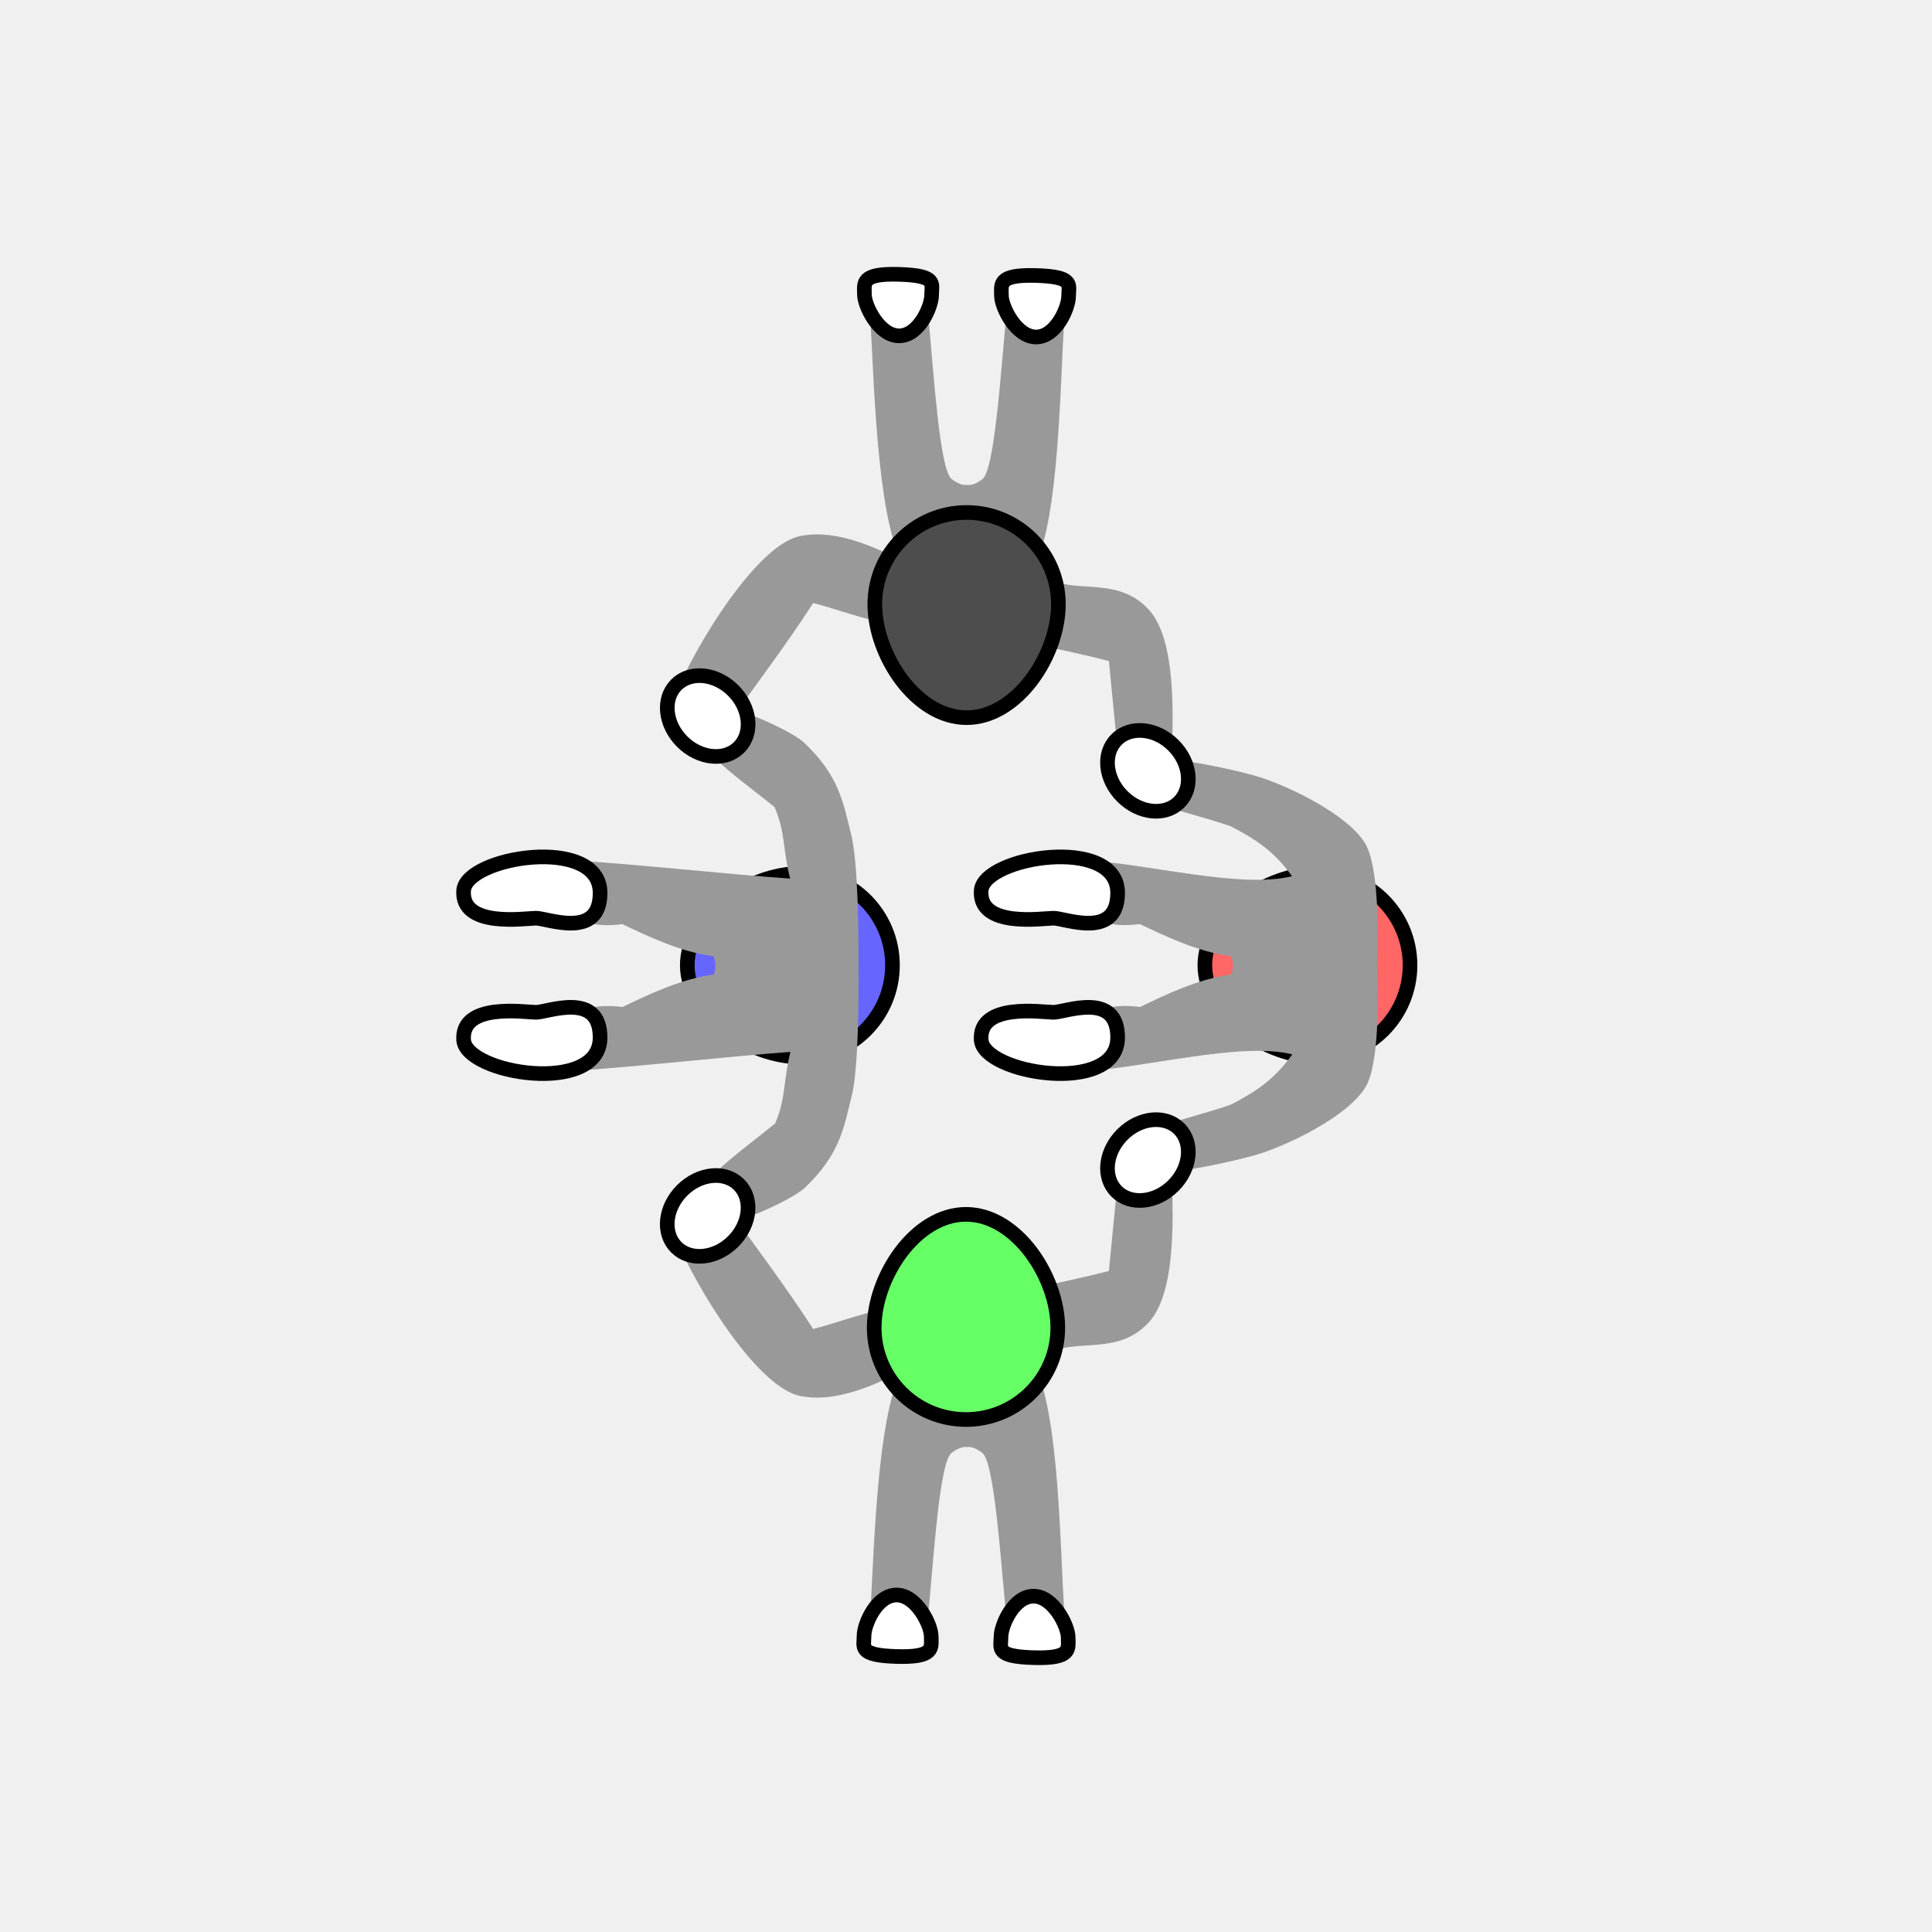
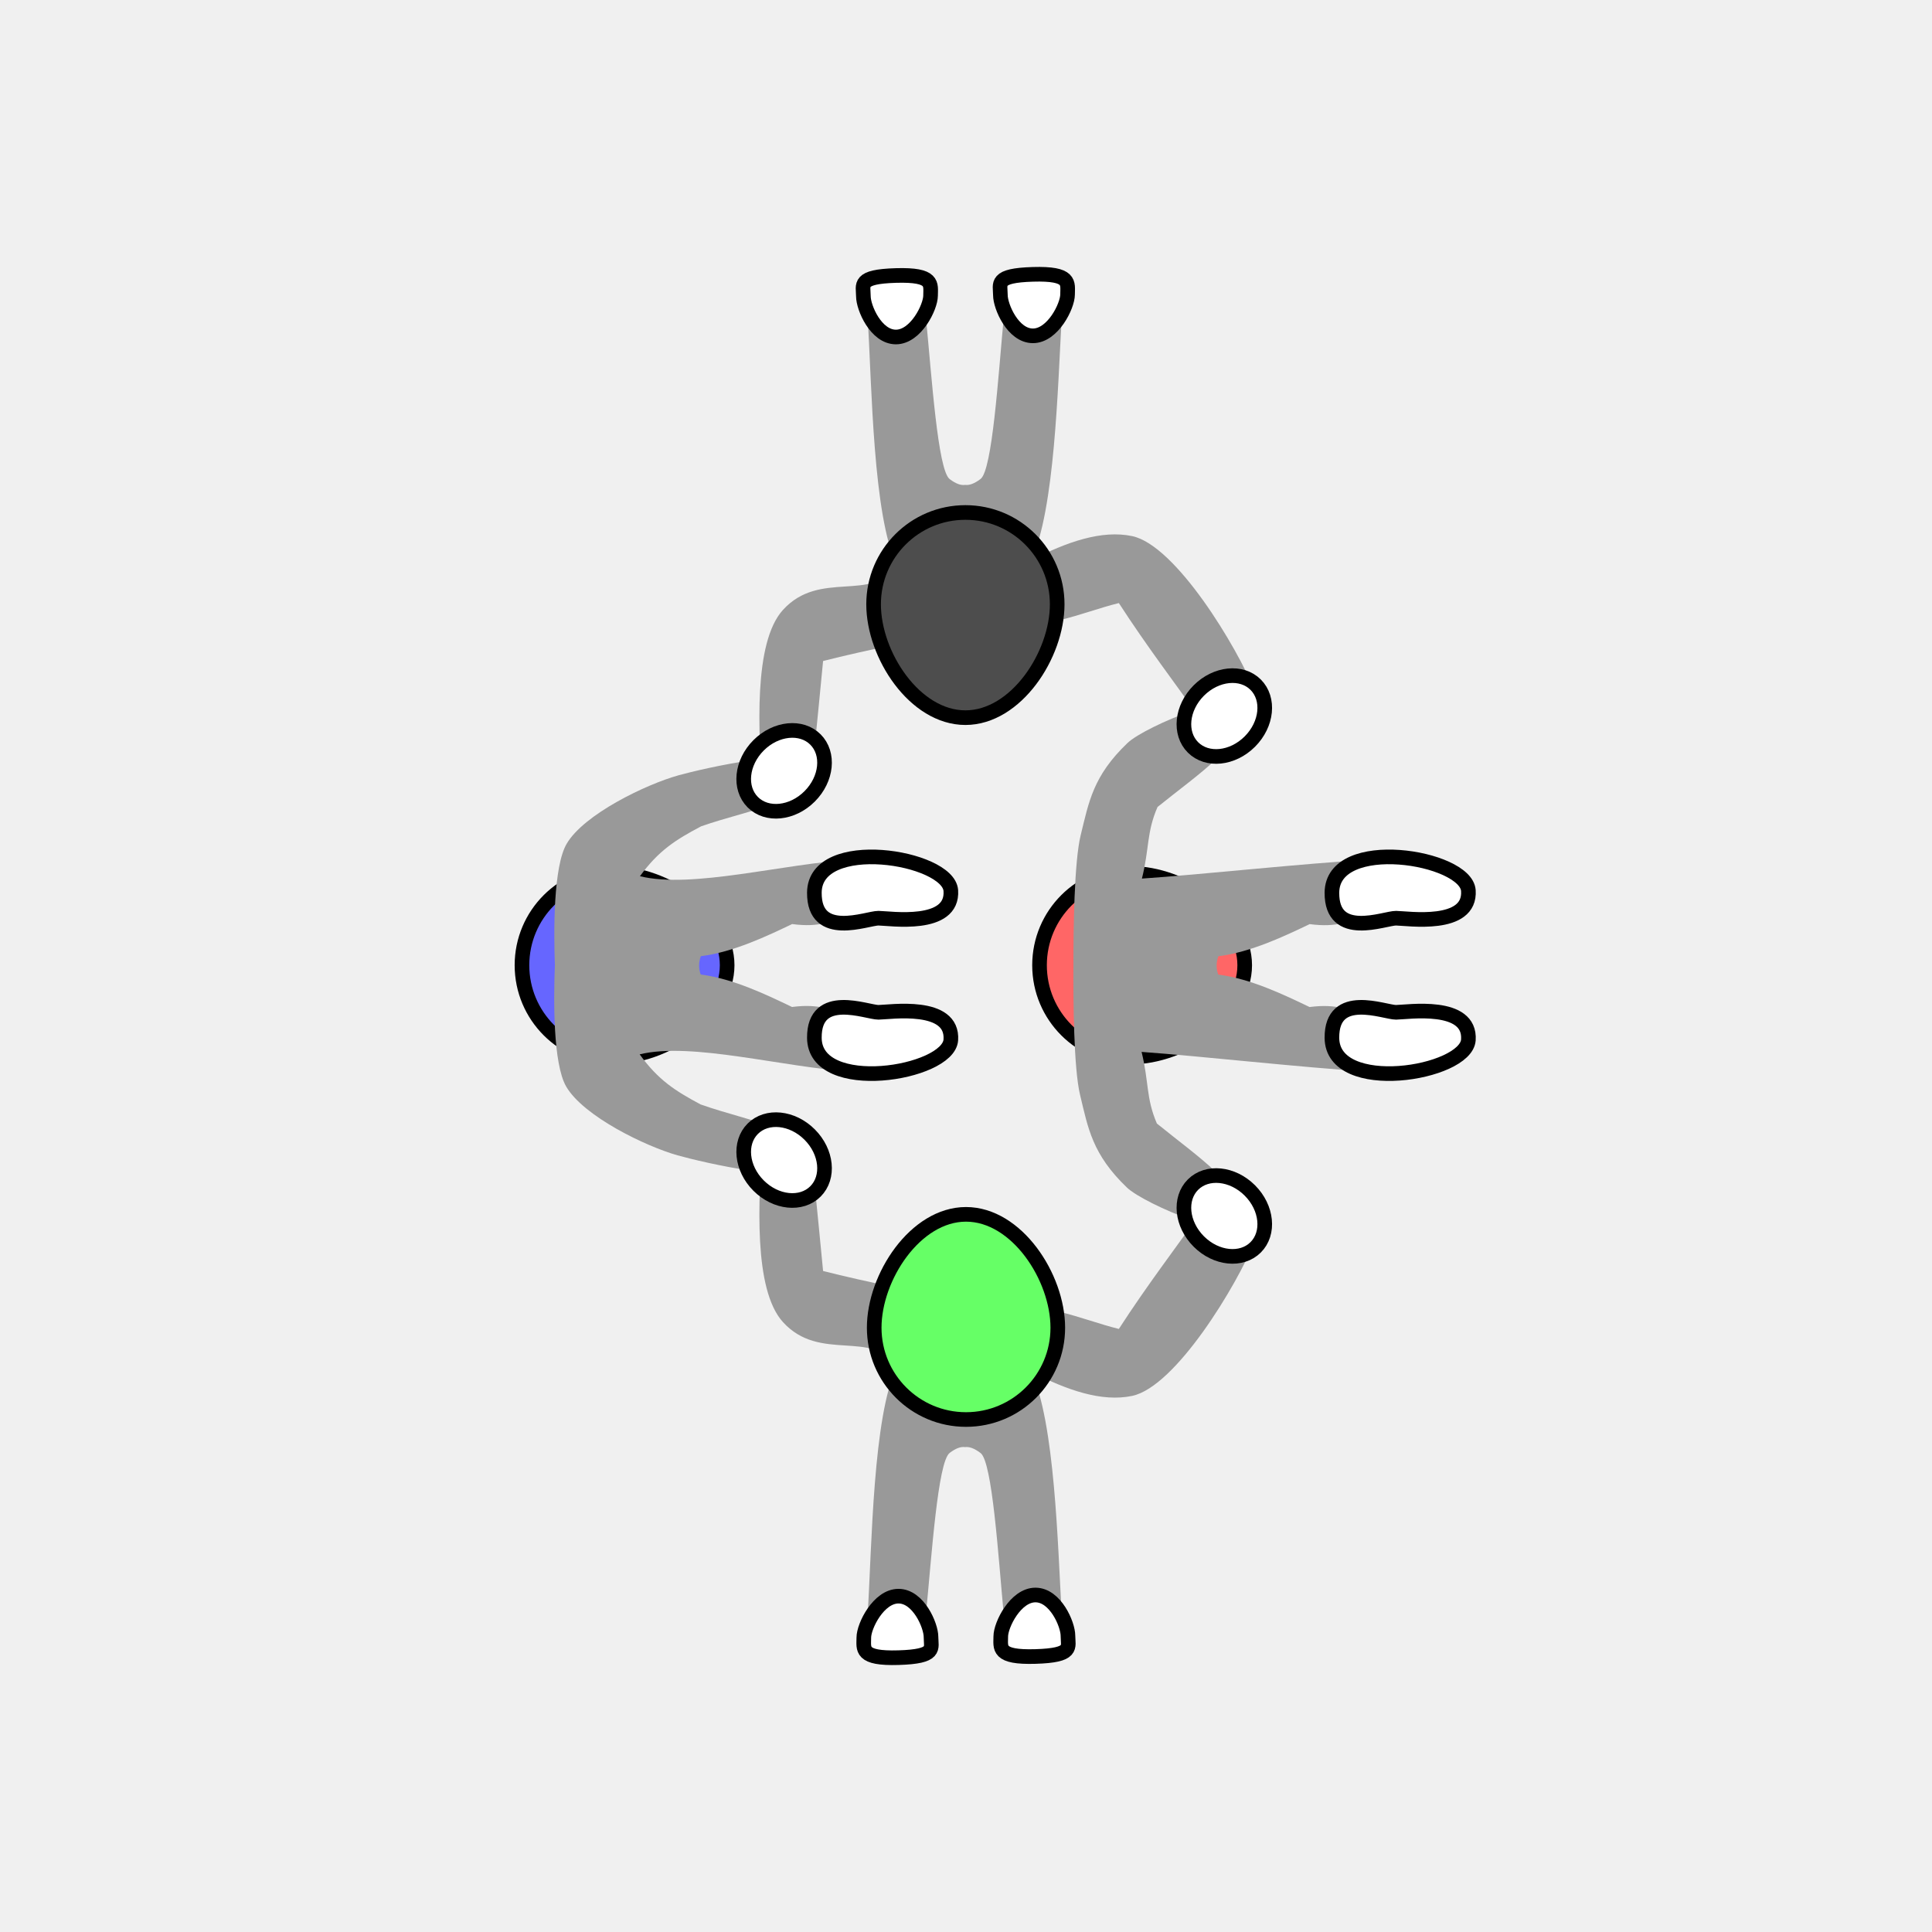
<svg xmlns="http://www.w3.org/2000/svg" width="35mm" height="35mm" viewBox="0 0 35 35" version="1.1" id="svg1" xml:space="preserve">
  <defs id="defs1" />
  <g id="layer1">
-     <path style="fill:#999999;fill-opacity:1;stroke:none;stroke-width:0.265;stroke-dasharray:none;stroke-opacity:1" d="m 16.274,29.507 c -0.262,0.004 -0.518,-0.082 -0.508,-0.262 0.072,-1.252 0.124,-3.49 0.553,-4.395 -0.652,0.337 -1.281,0.553 -1.829,0.438 -0.788,-0.166 -1.898,-2.001 -2.23,-2.823 -0.141,-0.35 0.669,-0.949 0.93,-0.579 0.532,0.752 1.019,1.383 1.541,2.189 0.706,-0.175 1.288,-0.501 2.782,-0.501 0.662,-0.125 1.809,-0.352 2.576,-0.549 0,0 0.133,-1.398 0.23,-2.305 0.446,-0.081 0.498,-0.135 0.867,-0.055 0.072,1.068 0.171,2.692 -0.371,3.287 -0.668,0.734 -1.625,0.124 -2.061,0.805 0.432,0.904 0.45,3.23 0.527,4.482 0.022,0.359 -1.022,0.346 -1.057,-0.012 -0.101,-1.03 -0.213,-2.744 -0.428,-2.906 -0.121,-0.092 -0.211,-0.116 -0.279,-0.105 -0.068,-0.01 -0.16,0.015 -0.281,0.107 -0.214,0.163 -0.321,1.876 -0.418,2.906 -0.017,0.179 -0.285,0.273 -0.547,0.277 z" id="path4-6-0" />
-     <path style="fill:#999999;fill-opacity:1;stroke:none;stroke-width:0.265;stroke-dasharray:none;stroke-opacity:1" d="m 16.274,5.493 c -0.262,-0.004 -0.518,0.082 -0.508,0.262 0.072,1.252 0.124,3.49 0.553,4.395 -0.652,-0.337 -1.281,-0.553 -1.829,-0.438 -0.788,0.166 -1.898,2.001 -2.23,2.823 -0.141,0.35 0.669,0.949 0.93,0.579 0.532,-0.752 1.019,-1.383 1.541,-2.189 0.706,0.175 1.288,0.501 2.782,0.501 0.662,0.125 1.809,0.352 2.576,0.549 0,0 0.133,1.398 0.23,2.305 0.446,0.081 0.498,0.135 0.867,0.055 0.072,-1.068 0.171,-2.692 -0.371,-3.287 -0.668,-0.734 -1.625,-0.124 -2.061,-0.805 0.432,-0.904 0.45,-3.23 0.527,-4.482 0.022,-0.359 -1.022,-0.346 -1.057,0.012 C 18.126,6.803 18.014,8.516 17.799,8.679 17.678,8.771 17.588,8.795 17.52,8.784 17.452,8.795 17.36,8.769 17.239,8.677 17.025,8.514 16.918,6.801 16.821,5.771 16.804,5.592 16.536,5.497 16.274,5.493 Z" id="path4-6" />
-     <path id="path1-3" style="fill:#4d4d4d;fill-opacity:1;stroke:#000000;stroke-width:0.265" d="m 19.174,10.947 c 0,0.918 -0.744,2.054 -1.663,2.054 -0.918,0 -1.663,-1.136 -1.663,-2.054 0,-0.918 0.744,-1.663 1.663,-1.663 0.918,0 1.663,0.744 1.663,1.663 z" />
-     <path id="path1-7-1-1" style="fill:#ffffff;stroke:#000000;stroke-width:0.265;stroke-dasharray:none" d="m 16.877,5.346 c 0,0.207 -0.228,0.738 -0.589,0.738 -0.361,0 -0.628,-0.542 -0.628,-0.749 0,-0.207 -0.07,-0.386 0.628,-0.365 0.698,0.021 0.589,0.168 0.589,0.375 z" />
-     <path id="path1-7-1-9-7" style="fill:#ffffff;stroke:#000000;stroke-width:0.265;stroke-dasharray:none" d="m 19.359,5.367 c 0,0.207 -0.228,0.738 -0.589,0.738 -0.361,0 -0.628,-0.542 -0.628,-0.749 0,-0.207 -0.07,-0.386 0.628,-0.365 0.698,0.021 0.589,0.168 0.589,0.375 z" />
-     <path id="path1-3-0" style="fill:#6666ff;fill-opacity:1;stroke:#000000;stroke-width:0.265" d="m 14.505,19.149 c -0.918,0 -2.054,-0.744 -2.054,-1.663 0,-0.918 1.136,-1.663 2.054,-1.663 0.918,0 1.663,0.744 1.663,1.663 0,0.918 -0.744,1.663 -1.663,1.663 z" />
-     <path style="fill:#999999;fill-opacity:1;stroke:none;stroke-width:0.265;stroke-dasharray:none;stroke-opacity:1" d="m 16.191,8.904 c -0.292,-0.008 -0.617,0.099 -0.605,0.301 0.072,1.252 0.272,3.06 0.344,4.135 -0.547,-0.137 -0.836,-0.082 -1.297,-0.283 -0.606,-0.749 -1.149,-1.598 -1.781,-1.582 -0.425,0.011 0.311,1.8 0.621,2.125 0.598,0.627 1.069,0.701 1.674,0.85 0.478,0.117 1.706,0.132 2.35,0.131 0.644,0.004 1.875,-0.005 2.354,-0.121 0.605,-0.146 1.073,-0.221 1.674,-0.846 0.312,-0.324 1.055,-2.111 0.631,-2.123 -0.633,-0.019 -1.18,0.831 -1.789,1.578 -0.462,0.199 -0.749,0.142 -1.297,0.277 0.076,-1.074 0.282,-2.881 0.359,-4.133 0.022,-0.359 -1.02,-0.424 -1.055,-0.066 -0.05,0.515 -0.184,0.627 -0.117,1.156 -0.217,0.453 -0.512,1.061 -0.588,1.654 -0.059,0.022 -0.115,0.03 -0.166,0.029 -0.051,9.3e-5 -0.107,-0.009 -0.166,-0.031 -0.074,-0.593 -0.366,-1.201 -0.582,-1.654 0.069,-0.529 -0.065,-0.641 -0.113,-1.156 -0.015,-0.156 -0.222,-0.234 -0.449,-0.24 z" id="path4-6-3-2" transform="matrix(0,1,1,0,0.973121,-0.013699)" />
-     <path id="path1-7-1-1-4" style="fill:#ffffff;stroke:#000000;stroke-width:0.265;stroke-dasharray:none" d="m 8.399,16.132 c -0.048,0.683 1.103,0.504 1.31,0.502 0.207,-0.002 1.168,0.396 1.162,-0.463 -0.007,-1.043 -2.428,-0.653 -2.472,-0.038 z" />
-     <path id="path1-7-1-1-4-5" style="fill:#ffffff;stroke:#000000;stroke-width:0.265;stroke-dasharray:none" d="m 8.399,18.841 c -0.048,-0.683 1.103,-0.504 1.31,-0.502 0.207,0.002 1.168,-0.396 1.162,0.463 -0.007,1.043 -2.428,0.653 -2.472,0.038 z" />
-     <path id="path1-3-1" style="fill:#66ff66;fill-opacity:1;stroke:#000000;stroke-width:0.265" d="m 15.837,24.053 c 0,-0.918 0.744,-2.054 1.663,-2.054 0.918,0 1.663,1.136 1.663,2.054 0,0.918 -0.744,1.663 -1.663,1.663 -0.918,0 -1.663,-0.744 -1.663,-1.663 z" />
-     <path id="path1-7-1-1-0" style="fill:#ffffff;stroke:#000000;stroke-width:0.265;stroke-dasharray:none" d="m 18.134,29.654 c 0,-0.207 0.228,-0.738 0.589,-0.738 0.361,0 0.628,0.542 0.628,0.749 0,0.207 0.07,0.386 -0.628,0.365 -0.698,-0.021 -0.589,-0.168 -0.589,-0.375 z" />
-     <path id="path1-7-1-9-7-3" style="fill:#ffffff;stroke:#000000;stroke-width:0.265;stroke-dasharray:none" d="m 15.653,29.633 c 0,-0.207 0.228,-0.738 0.589,-0.738 0.361,0 0.628,0.542 0.628,0.749 0,0.207 0.07,0.386 -0.628,0.365 -0.698,-0.021 -0.589,-0.168 -0.589,-0.375 z" />
-     <path id="path1-3-0-4" style="fill:#ff6666;fill-opacity:1;stroke:#000000;stroke-width:0.265" d="m 23.881,19.149 c -0.918,0 -2.054,-0.744 -2.054,-1.663 0,-0.918 1.136,-1.663 2.054,-1.663 0.918,0 1.663,0.744 1.663,1.663 0,0.918 -0.744,1.663 -1.663,1.663 z" />
-     <path style="fill:#999999;fill-opacity:1;stroke:none;stroke-width:0.265;stroke-dasharray:none;stroke-opacity:1" d="m 16.191,8.904 c -0.292,-0.008 -0.617,0.099 -0.605,0.301 0.072,1.252 0.534,2.908 0.301,3.852 -0.46,-0.333 -0.661,-0.647 -0.904,-1.109 -0.323,-0.924 -0.432,-1.969 -1.064,-1.953 -0.425,0.011 0.02,1.934 0.141,2.367 0.163,0.583 0.703,1.709 1.24,2.023 0.412,0.241 1.574,0.236 2.197,0.213 0.624,0.025 1.788,0.035 2.201,-0.205 0.538,-0.313 1.081,-1.435 1.246,-2.018 0.122,-0.433 0.575,-2.357 0.15,-2.369 -0.633,-0.019 -0.746,1.029 -1.072,1.951 -0.245,0.461 -0.447,0.774 -0.908,1.105 -0.23,-0.945 0.237,-2.597 0.314,-3.85 0.022,-0.359 -1.02,-0.424 -1.055,-0.066 -0.05,0.515 -0.184,0.627 -0.117,1.156 -0.217,0.453 -0.512,1.061 -0.588,1.654 -0.059,0.022 -0.115,0.03 -0.166,0.029 -0.051,9.3e-5 -0.107,-0.009 -0.166,-0.031 -0.074,-0.593 -0.366,-1.201 -0.582,-1.654 0.069,-0.529 -0.065,-0.641 -0.113,-1.156 -0.015,-0.156 -0.222,-0.234 -0.449,-0.24 z" id="path4-6-3-2-0" transform="matrix(0,1,1,0,10.34969,-0.013698)" />
-     <ellipse style="fill:#ffffff;fill-opacity:1;stroke:#000000;stroke-width:0.265;stroke-dasharray:none;stroke-opacity:1" id="path1-7-2-9-9-1-3" cx="29.565" cy="0.156" rx="0.654" ry="0.803" transform="rotate(45)" />
-     <ellipse style="fill:#ffffff;fill-opacity:1;stroke:#000000;stroke-width:0.265;stroke-dasharray:none;stroke-opacity:1" id="path1-7-2-9-9-1-9-9" cx="4.83" cy="24.579" rx="0.654" ry="0.803" transform="rotate(-45)" />
-     <path id="path1-7-1-1-4-1" style="fill:#ffffff;stroke:#000000;stroke-width:0.265;stroke-dasharray:none" d="m 17.775,16.132 c -0.048,0.683 1.103,0.504 1.31,0.502 0.207,-0.002 1.168,0.396 1.162,-0.463 -0.007,-1.043 -2.428,-0.653 -2.472,-0.038 z" />
-     <path id="path1-7-1-1-4-5-9" style="fill:#ffffff;stroke:#000000;stroke-width:0.265;stroke-dasharray:none" d="m 17.775,18.841 c -0.048,-0.683 1.103,-0.504 1.31,-0.502 0.207,0.002 1.168,-0.396 1.162,0.463 -0.007,1.043 -2.428,0.653 -2.472,0.038 z" />
-     <ellipse style="fill:#ffffff;fill-opacity:1;stroke:#000000;stroke-width:0.265;stroke-dasharray:none;stroke-opacity:1" id="path1-7-2-9-9-1-9" cx="-0.107" cy="18.238" rx="0.654" ry="0.803" transform="rotate(-45)" />
-     <ellipse style="fill:#ffffff;fill-opacity:1;stroke:#000000;stroke-width:0.265;stroke-dasharray:none;stroke-opacity:1" id="path1-7-2-9-9-1-9-8" cx="24.641" cy="-6.511" rx="0.654" ry="0.803" transform="matrix(0.7071068,0.7071068,0.7071068,-0.7071068,0,0)" />
+     <path style="fill:#999999;fill-opacity:1;stroke:none;stroke-width:0.265;stroke-dasharray:none;stroke-opacity:1" d="m 18.726,29.507 c 0.262,0.004 0.518,-0.082 0.508,-0.262 -0.072,-1.252 -0.124,-3.49 -0.553,-4.395 0.652,0.337 1.281,0.553 1.829,0.438 0.788,-0.166 1.898,-2.001 2.23,-2.823 0.141,-0.35 -0.669,-0.949 -0.93,-0.579 -0.532,0.752 -1.019,1.383 -1.541,2.189 -0.706,-0.175 -1.288,-0.501 -2.782,-0.501 -0.662,-0.125 -1.809,-0.352 -2.576,-0.549 0,0 -0.133,-1.398 -0.23,-2.305 -0.446,-0.081 -0.498,-0.135 -0.867,-0.055 -0.072,1.068 -0.171,2.692 0.371,3.287 0.668,0.734 1.625,0.124 2.061,0.805 -0.432,0.904 -0.45,3.23 -0.527,4.482 -0.022,0.359 1.022,0.346 1.057,-0.012 0.101,-1.03 0.213,-2.744 0.428,-2.906 0.121,-0.092 0.211,-0.116 0.279,-0.105 0.068,-0.01 0.16,0.015 0.281,0.107 0.214,0.163 0.321,1.876 0.418,2.906 0.017,0.179 0.285,0.273 0.547,0.277 z" id="path4-6-0" />
+     <path style="fill:#999999;fill-opacity:1;stroke:none;stroke-width:0.265;stroke-dasharray:none;stroke-opacity:1" d="m 18.726,5.493 c 0.262,-0.004 0.518,0.082 0.508,0.262 -0.072,1.252 -0.124,3.49 -0.553,4.395 0.652,-0.337 1.281,-0.553 1.829,-0.438 0.788,0.166 1.898,2.001 2.23,2.823 0.141,0.35 -0.669,0.949 -0.93,0.579 -0.532,-0.752 -1.019,-1.383 -1.541,-2.189 -0.706,0.175 -1.288,0.501 -2.782,0.501 -0.662,0.125 -1.809,0.352 -2.576,0.549 0,0 -0.133,1.398 -0.23,2.305 -0.446,0.081 -0.498,0.135 -0.867,0.055 -0.072,-1.068 -0.171,-2.692 0.371,-3.287 0.668,-0.734 1.625,-0.124 2.061,-0.805 -0.432,-0.904 -0.45,-3.23 -0.527,-4.482 -0.022,-0.359 1.022,-0.346 1.057,0.012 0.101,1.03 0.213,2.744 0.428,2.906 0.121,0.092 0.211,0.116 0.279,0.105 0.068,0.01 0.16,-0.015 0.281,-0.107 0.214,-0.163 0.321,-1.876 0.418,-2.906 0.017,-0.179 0.285,-0.273 0.547,-0.277 z" id="path4-6" />
+     <path id="path1-3" style="fill:#4d4d4d;fill-opacity:1;stroke:#000000;stroke-width:0.265" d="m 15.826,10.947 c 0,0.918 0.744,2.054 1.663,2.054 0.918,0 1.663,-1.136 1.663,-2.054 0,-0.918 -0.744,-1.663 -1.663,-1.663 -0.918,0 -1.663,0.744 -1.663,1.663 z" />
+     <path id="path1-7-1-1" style="fill:#ffffff;stroke:#000000;stroke-width:0.265;stroke-dasharray:none" d="m 18.123,5.346 c 0,0.207 0.228,0.738 0.589,0.738 0.361,0 0.628,-0.542 0.628,-0.749 0,-0.207 0.07,-0.386 -0.628,-0.365 -0.698,0.021 -0.589,0.168 -0.589,0.375 z" />
+     <path id="path1-7-1-9-7" style="fill:#ffffff;stroke:#000000;stroke-width:0.265;stroke-dasharray:none" d="m 15.641,5.367 c 0,0.207 0.228,0.738 0.589,0.738 0.361,0 0.628,-0.542 0.628,-0.749 0,-0.207 0.07,-0.386 -0.628,-0.365 -0.698,0.021 -0.589,0.168 -0.589,0.375 z" />
+     <path id="path1-3-0" style="fill:#ff6666;fill-opacity:1;stroke:#000000;stroke-width:0.265" d="m 20.495,19.149 c 0.918,0 2.054,-0.744 2.054,-1.663 0,-0.918 -1.136,-1.663 -2.054,-1.663 -0.918,0 -1.663,0.744 -1.663,1.663 0,0.918 0.744,1.663 1.663,1.663 z" />
+     <path style="fill:#999999;fill-opacity:1;stroke:none;stroke-width:0.265;stroke-dasharray:none;stroke-opacity:1" d="m 16.191,8.904 c -0.292,-0.008 -0.617,0.099 -0.605,0.301 0.072,1.252 0.272,3.06 0.344,4.135 -0.547,-0.137 -0.836,-0.082 -1.297,-0.283 -0.606,-0.749 -1.149,-1.598 -1.781,-1.582 -0.425,0.011 0.311,1.8 0.621,2.125 0.598,0.627 1.069,0.701 1.674,0.85 0.478,0.117 1.706,0.132 2.35,0.131 0.644,0.004 1.875,-0.005 2.354,-0.121 0.605,-0.146 1.073,-0.221 1.674,-0.846 0.312,-0.324 1.055,-2.111 0.631,-2.123 -0.633,-0.019 -1.18,0.831 -1.789,1.578 -0.462,0.199 -0.749,0.142 -1.297,0.277 0.076,-1.074 0.282,-2.881 0.359,-4.133 0.022,-0.359 -1.02,-0.424 -1.055,-0.066 -0.05,0.515 -0.184,0.627 -0.117,1.156 -0.217,0.453 -0.512,1.061 -0.588,1.654 -0.059,0.022 -0.115,0.03 -0.166,0.029 -0.051,9.3e-5 -0.107,-0.009 -0.166,-0.031 -0.074,-0.593 -0.366,-1.201 -0.582,-1.654 0.069,-0.529 -0.065,-0.641 -0.113,-1.156 -0.015,-0.156 -0.222,-0.234 -0.449,-0.24 z" id="path4-6-3-2" transform="rotate(90,17.02029,17.00659)" />
+     <path id="path1-7-1-1-4" style="fill:#ffffff;stroke:#000000;stroke-width:0.265;stroke-dasharray:none" d="m 26.601,16.132 c 0.048,0.683 -1.103,0.504 -1.31,0.502 -0.207,-0.002 -1.168,0.396 -1.162,-0.463 0.007,-1.043 2.428,-0.653 2.472,-0.038 z" />
+     <path id="path1-7-1-1-4-5" style="fill:#ffffff;stroke:#000000;stroke-width:0.265;stroke-dasharray:none" d="m 26.601,18.841 c 0.048,-0.683 -1.103,-0.504 -1.31,-0.502 -0.207,0.002 -1.168,-0.396 -1.162,0.463 0.007,1.043 2.428,0.653 2.472,0.038 z" />
+     <path id="path1-3-1" style="fill:#66ff66;fill-opacity:1;stroke:#000000;stroke-width:0.265" d="m 19.163,24.053 c 0,-0.918 -0.744,-2.054 -1.663,-2.054 -0.918,0 -1.663,1.136 -1.663,2.054 0,0.918 0.744,1.663 1.663,1.663 0.918,0 1.663,-0.744 1.663,-1.663 z" />
+     <path id="path1-7-1-1-0" style="fill:#ffffff;stroke:#000000;stroke-width:0.265;stroke-dasharray:none" d="m 16.866,29.654 c 0,-0.207 -0.228,-0.738 -0.589,-0.738 -0.361,0 -0.628,0.542 -0.628,0.749 0,0.207 -0.07,0.386 0.628,0.365 0.698,-0.021 0.589,-0.168 0.589,-0.375 z" />
+     <path id="path1-7-1-9-7-3" style="fill:#ffffff;stroke:#000000;stroke-width:0.265;stroke-dasharray:none" d="m 19.347,29.633 c 0,-0.207 -0.228,-0.738 -0.589,-0.738 -0.361,0 -0.628,0.542 -0.628,0.749 0,0.207 -0.07,0.386 0.628,0.365 0.698,-0.021 0.589,-0.168 0.589,-0.375 z" />
+     <path id="path1-3-0-4" style="fill:#6666ff;fill-opacity:1;stroke:#000000;stroke-width:0.265" d="m 11.119,19.149 c 0.918,0 2.054,-0.744 2.054,-1.663 0,-0.918 -1.136,-1.663 -2.054,-1.663 -0.918,0 -1.663,0.744 -1.663,1.663 0,0.918 0.744,1.663 1.663,1.663 z" />
+     <path style="fill:#999999;fill-opacity:1;stroke:none;stroke-width:0.265;stroke-dasharray:none;stroke-opacity:1" d="m 16.191,8.904 c -0.292,-0.008 -0.617,0.099 -0.605,0.301 0.072,1.252 0.534,2.908 0.301,3.852 -0.46,-0.333 -0.661,-0.647 -0.904,-1.109 -0.323,-0.924 -0.432,-1.969 -1.064,-1.953 -0.425,0.011 0.02,1.934 0.141,2.367 0.163,0.583 0.703,1.709 1.24,2.023 0.412,0.241 1.574,0.236 2.197,0.213 0.624,0.025 1.788,0.035 2.201,-0.205 0.538,-0.313 1.081,-1.435 1.246,-2.018 0.122,-0.433 0.575,-2.357 0.15,-2.369 -0.633,-0.019 -0.746,1.029 -1.072,1.951 -0.245,0.461 -0.447,0.774 -0.908,1.105 -0.23,-0.945 0.237,-2.597 0.314,-3.85 0.022,-0.359 -1.02,-0.424 -1.055,-0.066 -0.05,0.515 -0.184,0.627 -0.117,1.156 -0.217,0.453 -0.512,1.061 -0.588,1.654 -0.059,0.022 -0.115,0.03 -0.166,0.029 -0.051,9.3e-5 -0.107,-0.009 -0.166,-0.031 -0.074,-0.593 -0.366,-1.201 -0.582,-1.654 0.069,-0.529 -0.065,-0.641 -0.113,-1.156 -0.015,-0.156 -0.222,-0.234 -0.449,-0.24 z" id="path4-6-3-2-0" transform="rotate(90,12.33201,12.31831)" />
+     <ellipse style="fill:#ffffff;fill-opacity:1;stroke:#000000;stroke-width:0.265;stroke-dasharray:none;stroke-opacity:1" id="path1-7-2-9-9-1-3" cx="4.816" cy="24.905" rx="0.654" ry="0.803" transform="matrix(-0.7071068,0.7071068,0.7071068,0.7071068,0,0)" />
+     <ellipse style="fill:#ffffff;fill-opacity:1;stroke:#000000;stroke-width:0.265;stroke-dasharray:none;stroke-opacity:1" id="path1-7-2-9-9-1-9-9" cx="-19.919" cy="-0.17" rx="0.654" ry="0.803" transform="matrix(-0.7071068,-0.7071068,-0.7071068,0.7071068,0,0)" />
+     <path id="path1-7-1-1-4-1" style="fill:#ffffff;stroke:#000000;stroke-width:0.265;stroke-dasharray:none" d="m 17.225,16.132 c 0.048,0.683 -1.103,0.504 -1.31,0.502 -0.207,-0.002 -1.168,0.396 -1.162,-0.463 0.007,-1.043 2.428,-0.653 2.472,-0.038 z" />
+     <path id="path1-7-1-1-4-5-9" style="fill:#ffffff;stroke:#000000;stroke-width:0.265;stroke-dasharray:none" d="m 17.225,18.841 c 0.048,-0.683 -1.103,-0.504 -1.31,-0.502 -0.207,0.002 -1.168,-0.396 -1.162,0.463 0.007,1.043 2.428,0.653 2.472,0.038 z" />
+     <ellipse style="fill:#ffffff;fill-opacity:1;stroke:#000000;stroke-width:0.265;stroke-dasharray:none;stroke-opacity:1" id="path1-7-2-9-9-1-9" cx="-24.856" cy="-6.511" rx="0.654" ry="0.803" transform="matrix(-0.7071068,-0.7071068,-0.7071068,0.7071068,0,0)" />
+     <ellipse style="fill:#ffffff;fill-opacity:1;stroke:#000000;stroke-width:0.265;stroke-dasharray:none;stroke-opacity:1" id="path1-7-2-9-9-1-9-8" cx="-0.107" cy="-31.26" rx="0.654" ry="0.803" transform="rotate(135)" />
  </g>
</svg>
